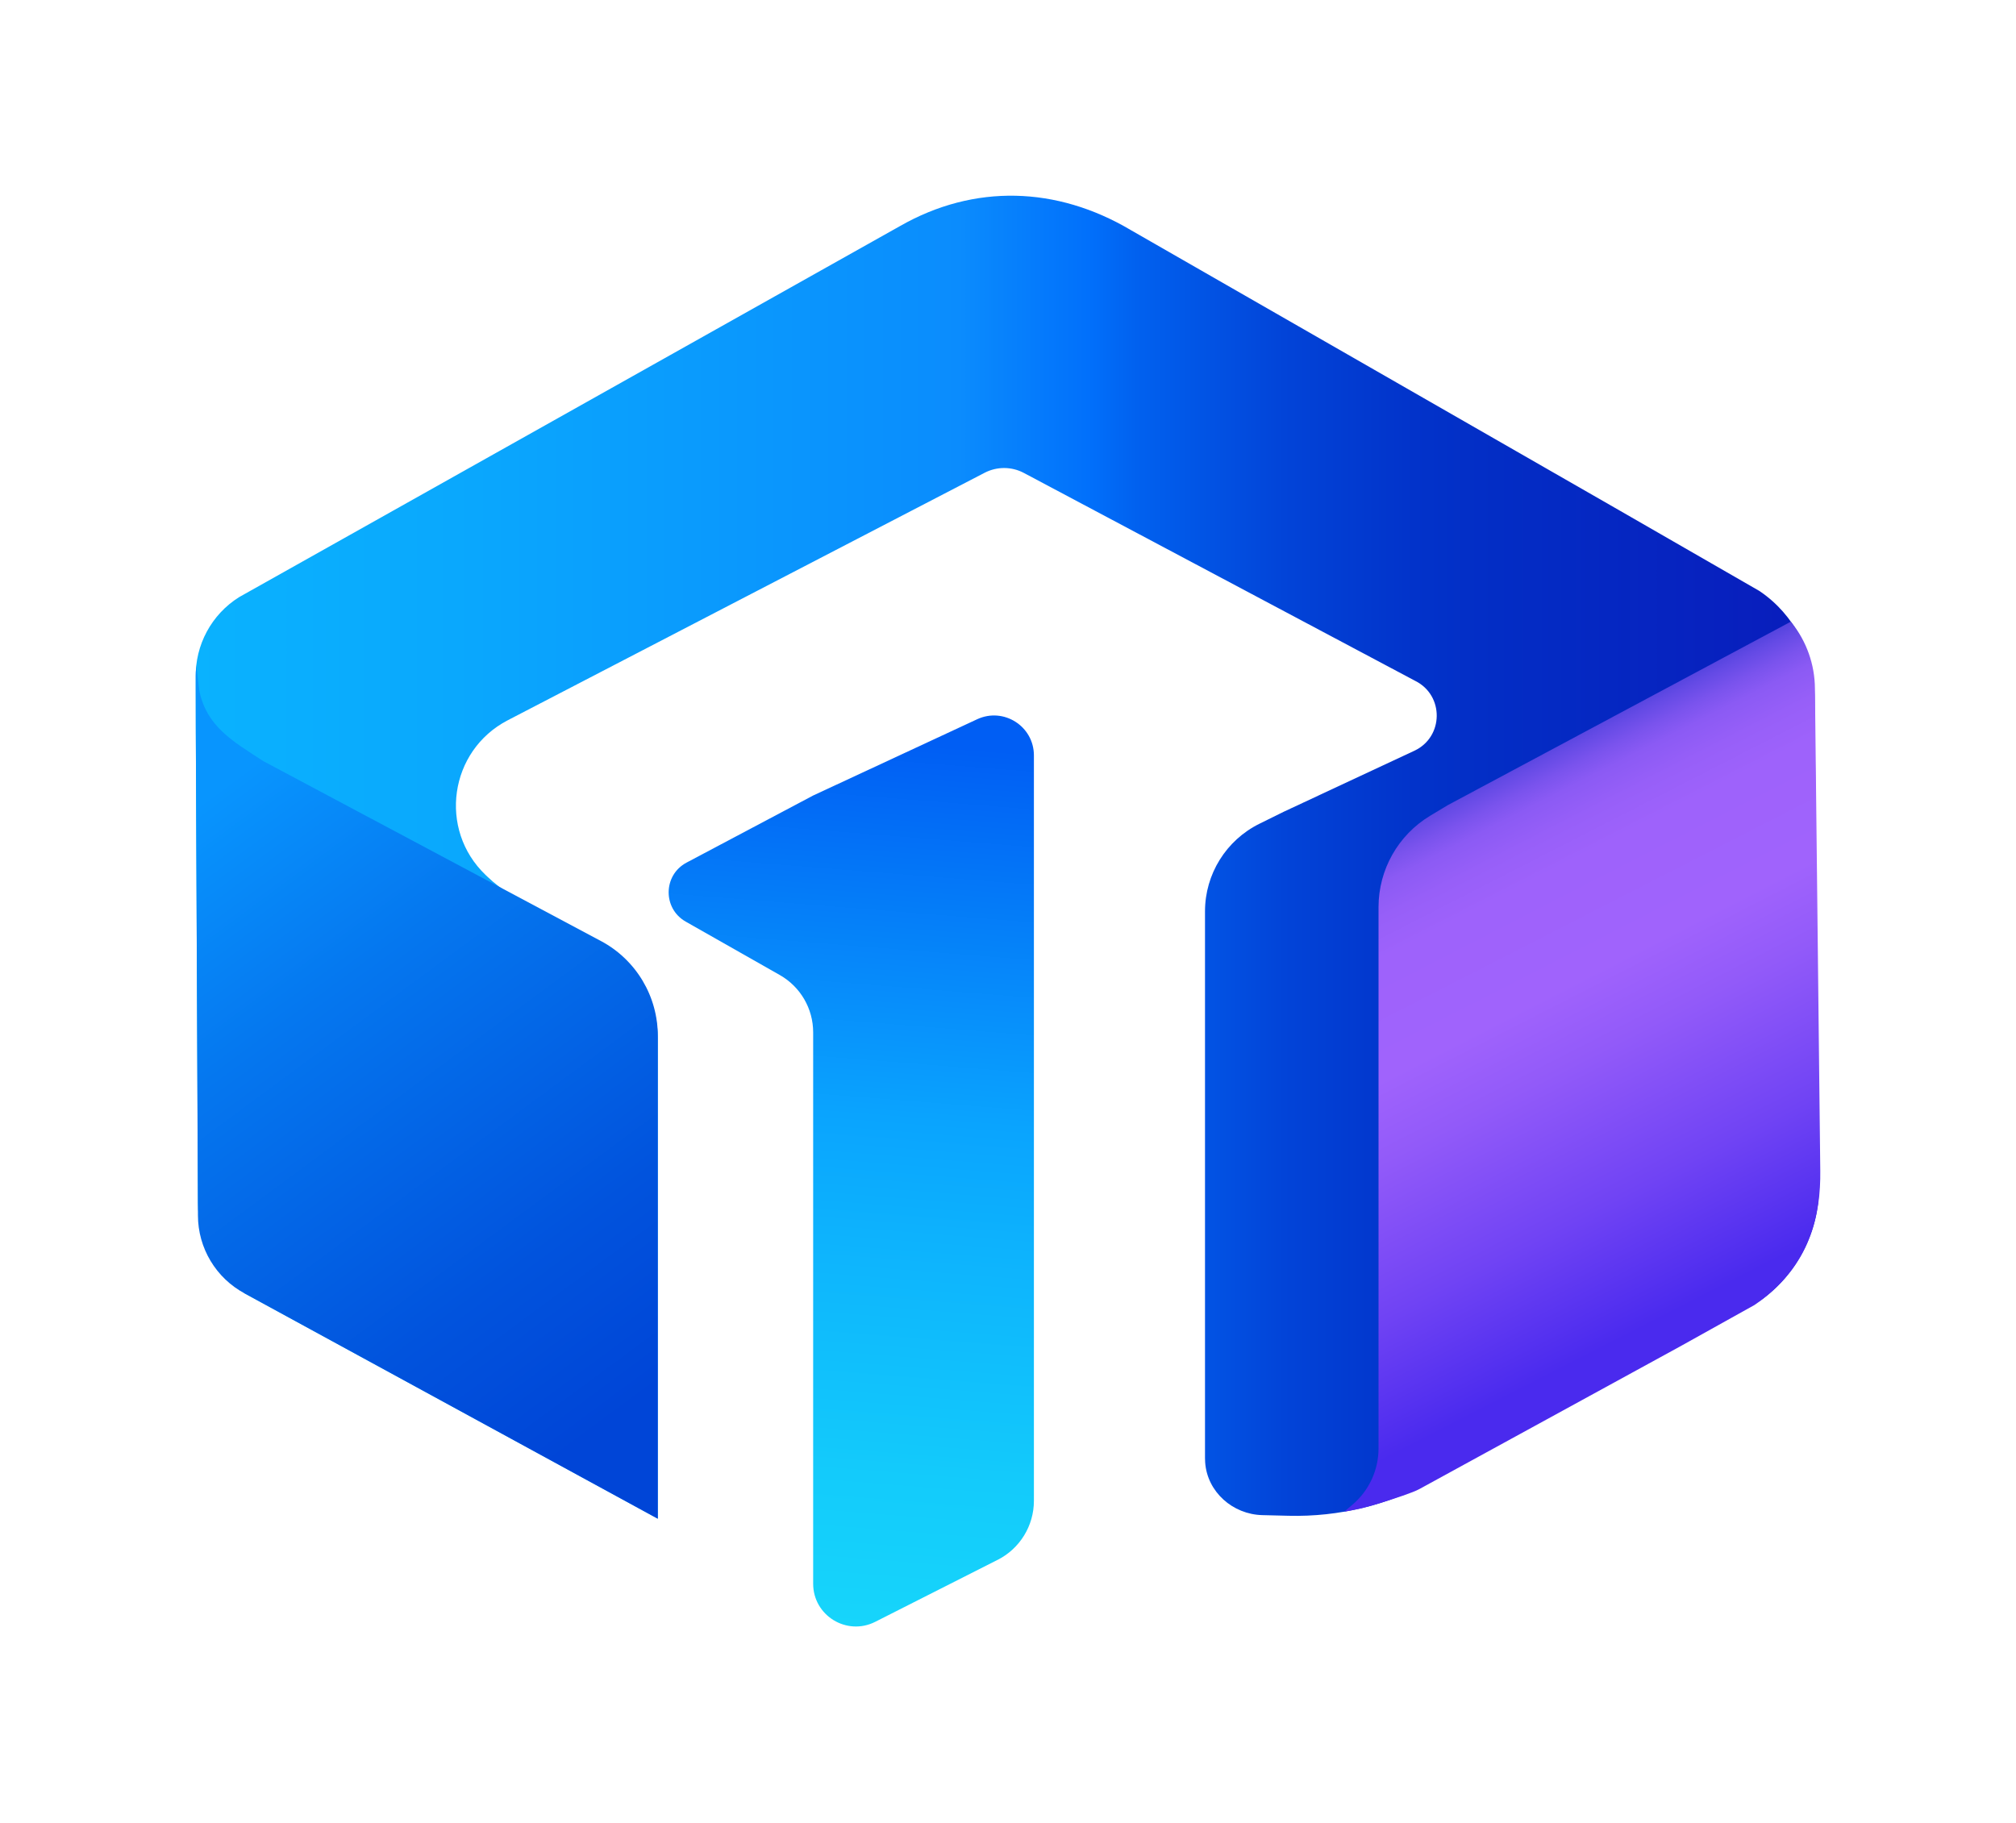
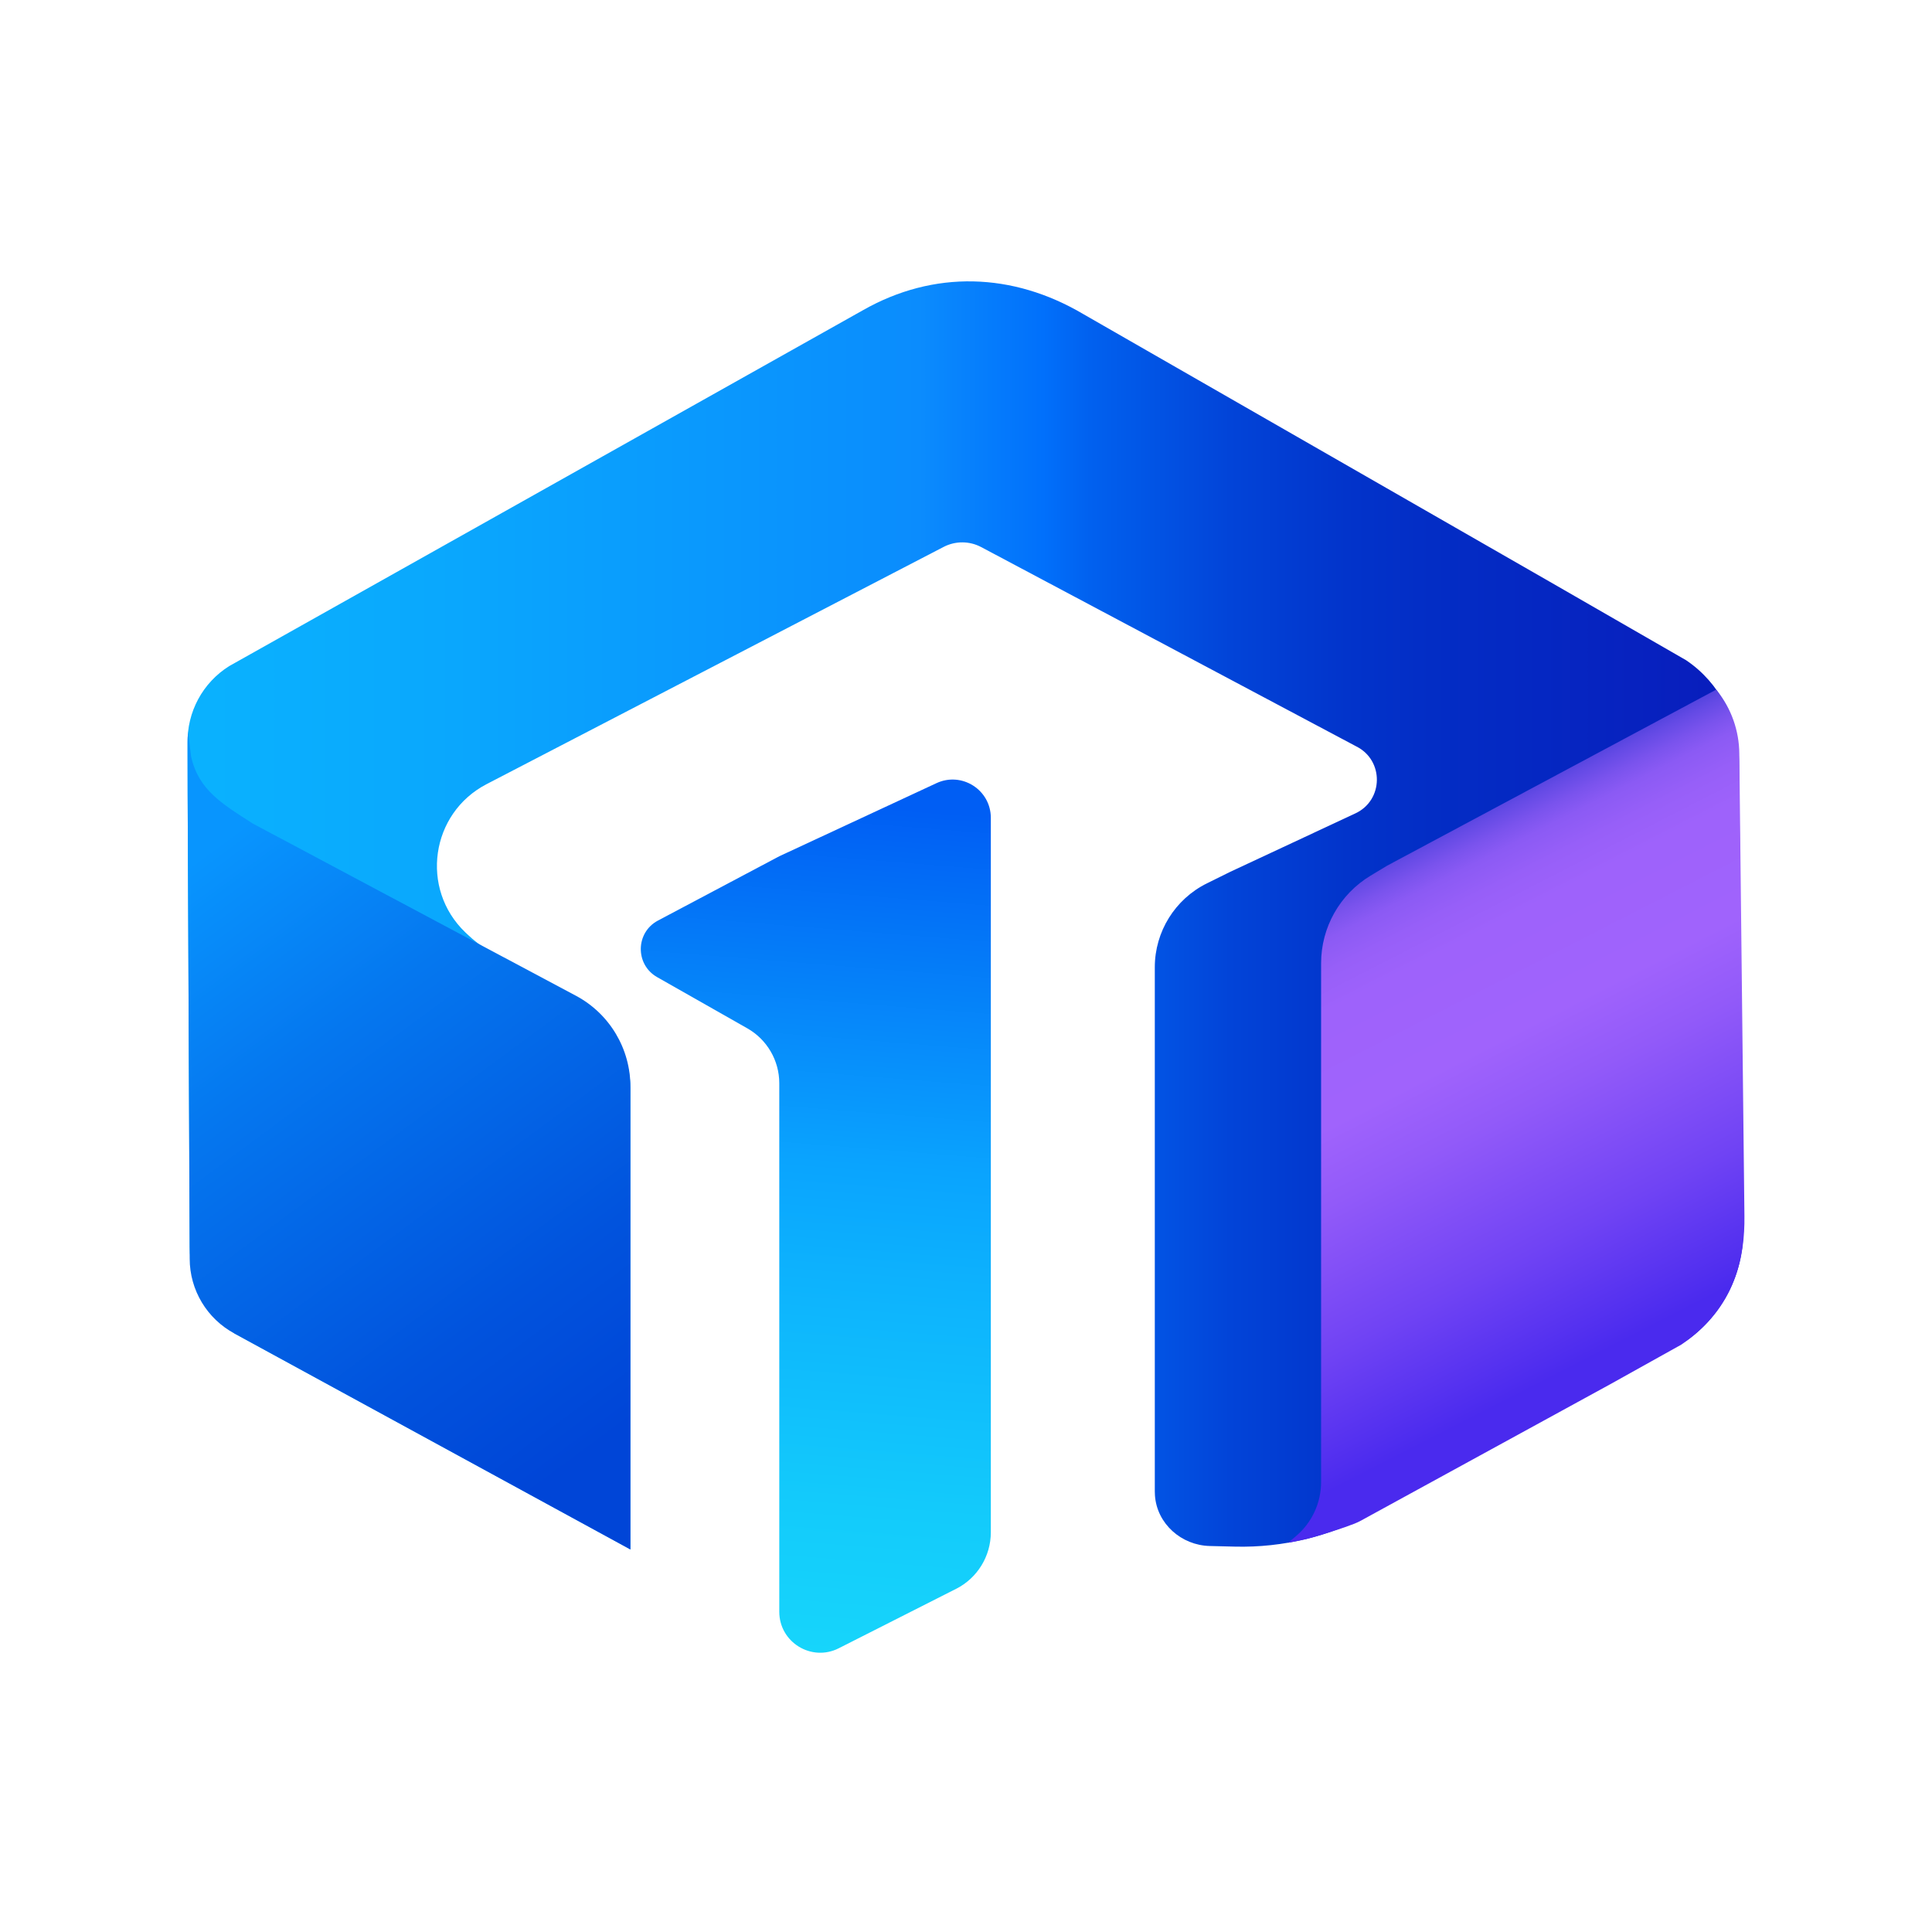
- <svg xmlns="http://www.w3.org/2000/svg" id="Layer_2" data-name="Layer 2" viewBox="-100 -100 1030.01 931.13">
+ <svg xmlns="http://www.w3.org/2000/svg" id="Layer_2" data-name="Layer 2" viewBox="-100 -150 1030.01 1030.01">
  <defs>
    <style>
      .cls-1 {
        fill: url(#linear-gradient-4);
      }

      .cls-2 {
        fill: url(#linear-gradient-3);
      }

      .cls-3 {
        fill: url(#linear-gradient-2);
      }

      .cls-4 {
        fill: url(#linear-gradient);
      }
    </style>
    <linearGradient id="linear-gradient" x1="0" y1="338.03" x2="829.39" y2="338.03" gradientUnits="userSpaceOnUse">
      <stop offset="0" stop-color="#0ab2fe" />
      <stop offset=".16" stop-color="#0aa8fd" />
      <stop offset=".44" stop-color="#0a8ffd" />
      <stop offset=".47" stop-color="#0b8cfd" />
      <stop offset=".51" stop-color="#067efc" />
      <stop offset=".55" stop-color="#0170fb" />
      <stop offset=".58" stop-color="#0161ef" />
      <stop offset=".67" stop-color="#0244d8" />
      <stop offset=".75" stop-color="#0233ca" />
      <stop offset=".8" stop-color="#032dc5" />
      <stop offset="1" stop-color="#091cbc" />
    </linearGradient>
    <linearGradient id="linear-gradient-2" x1="317.59" y1="729.63" x2="353.82" y2="274.29" gradientUnits="userSpaceOnUse">
      <stop offset="0" stop-color="#16d5fb" />
      <stop offset=".17" stop-color="#13cbfb" />
      <stop offset=".44" stop-color="#0db2fd" />
      <stop offset=".57" stop-color="#0aa4fe" />
      <stop offset=".99" stop-color="#005ef4" />
    </linearGradient>
    <linearGradient id="linear-gradient-3" x1="-.64" y1="312.13" x2="224.43" y2="616.84" gradientUnits="userSpaceOnUse">
      <stop offset="0" stop-color="#0895fe" />
      <stop offset=".31" stop-color="#0577ef" />
      <stop offset=".76" stop-color="#0153dd" />
      <stop offset="1" stop-color="#0045d7" />
    </linearGradient>
    <linearGradient id="linear-gradient-4" x1="624" y1="293.64" x2="764.94" y2="568.87" gradientUnits="userSpaceOnUse">
      <stop offset="0" stop-color="#0624c1" />
      <stop offset=".02" stop-color="#2932ce" />
      <stop offset=".05" stop-color="#493fda" />
      <stop offset=".08" stop-color="#644ae5" />
      <stop offset=".11" stop-color="#7a53ed" />
      <stop offset=".14" stop-color="#8b5af4" />
      <stop offset=".19" stop-color="#975ff8" />
      <stop offset=".25" stop-color="#9e62fb" />
      <stop offset=".43" stop-color="#a063fc" />
      <stop offset=".55" stop-color="#925af9" />
      <stop offset=".78" stop-color="#7043f4" />
      <stop offset=".99" stop-color="#4a2aee" />
    </linearGradient>
  </defs>
  <g id="Layer_2-2" data-name="Layer 2">
    <g>
      <path class="cls-4" d="M236.08,676.07v-245.82c0-17.37-9.11-33.47-24-42.41l-50.63-30.39c-4.51-2.71-8.71-5.91-12.51-9.55l-.83-.79c-24.33-23.26-18.56-63.55,11.31-79.06l243.65-126.47c6.3-3.27,13.82-3.23,20.08.11l199.92,106.24c14.85,7.4,14.58,28.68-.45,35.7l-66.68,31.14-12.47,6.16c-17.03,8.42-27.81,25.77-27.81,44.76v279.43c0,.73.03,1.45.08,2.16,1.06,15.09,14.09,26.57,29.21,26.94l13.44.33c25.71.64,51.13-5.56,73.67-17.95l167.45-92.1h0c18.76-13.46,29.88-35.12,29.88-58.21l-2.28-251c-.19-21.14-10.37-41.16-27.84-53.06-.13-.09-.25-.17-.38-.26l-71.05-40.9L477.61,17.49c-37.62-22.25-79.77-23.66-117.73-2L22.22,205.1C8.06,213.95-.37,229.61.01,246.29l.03,27.35,1.11,240.78c0,.12,0,.24,0,.36.09,18.28,9.28,35.33,23.97,46.21l210.96,115.06Z" />
      <path class="cls-3" d="M409.7,697.07l-62.55,31.68c-14.52,7.35-31.69-3.2-31.69-19.48v-281.76c0-12.11-6.51-23.29-17.04-29.27l-48.08-27.3c-11.81-6.7-11.56-23.8.44-30.16l64.68-34.28,83.79-38.97c13.52-6.29,28.99,3.58,28.99,18.49v380.9c0,12.74-7.17,24.4-18.53,30.16Z" />
      <path class="cls-2" d="M.28,240.05l1.57,13.08c3.9,18.1,16.74,25.49,32.82,35.88l172.35,91.84c17.99,9.59,29.18,28.35,29.06,48.73v246.48s-210.96-115.06-210.96-115.06c-14.76-7.87-23.98-23.23-23.99-39.95L.04,271.27l-.04-18.65v-7.45c0-.47.01-.93.04-1.39l.24-3.74Z" />
      <path class="cls-1" d="M586.75,672.48l4.2-3.55c8.48-7.16,13.37-17.7,13.37-28.79v-276.63c0-19.1,10-36.8,26.36-46.66l8.95-5.39,175.34-93.79.37.46c7.65,9.57,11.86,21.43,11.94,33.68l2.73,246.52c.25,21.46-4.5,48.78-33.64,68.53l-37.81,21.07-133.43,73c-3.35,1.83-12.27,4.71-20.22,7.21-5.67,1.78-9.87,2.79-13.42,3.45l-4.73.9Z" />
    </g>
  </g>
</svg>
